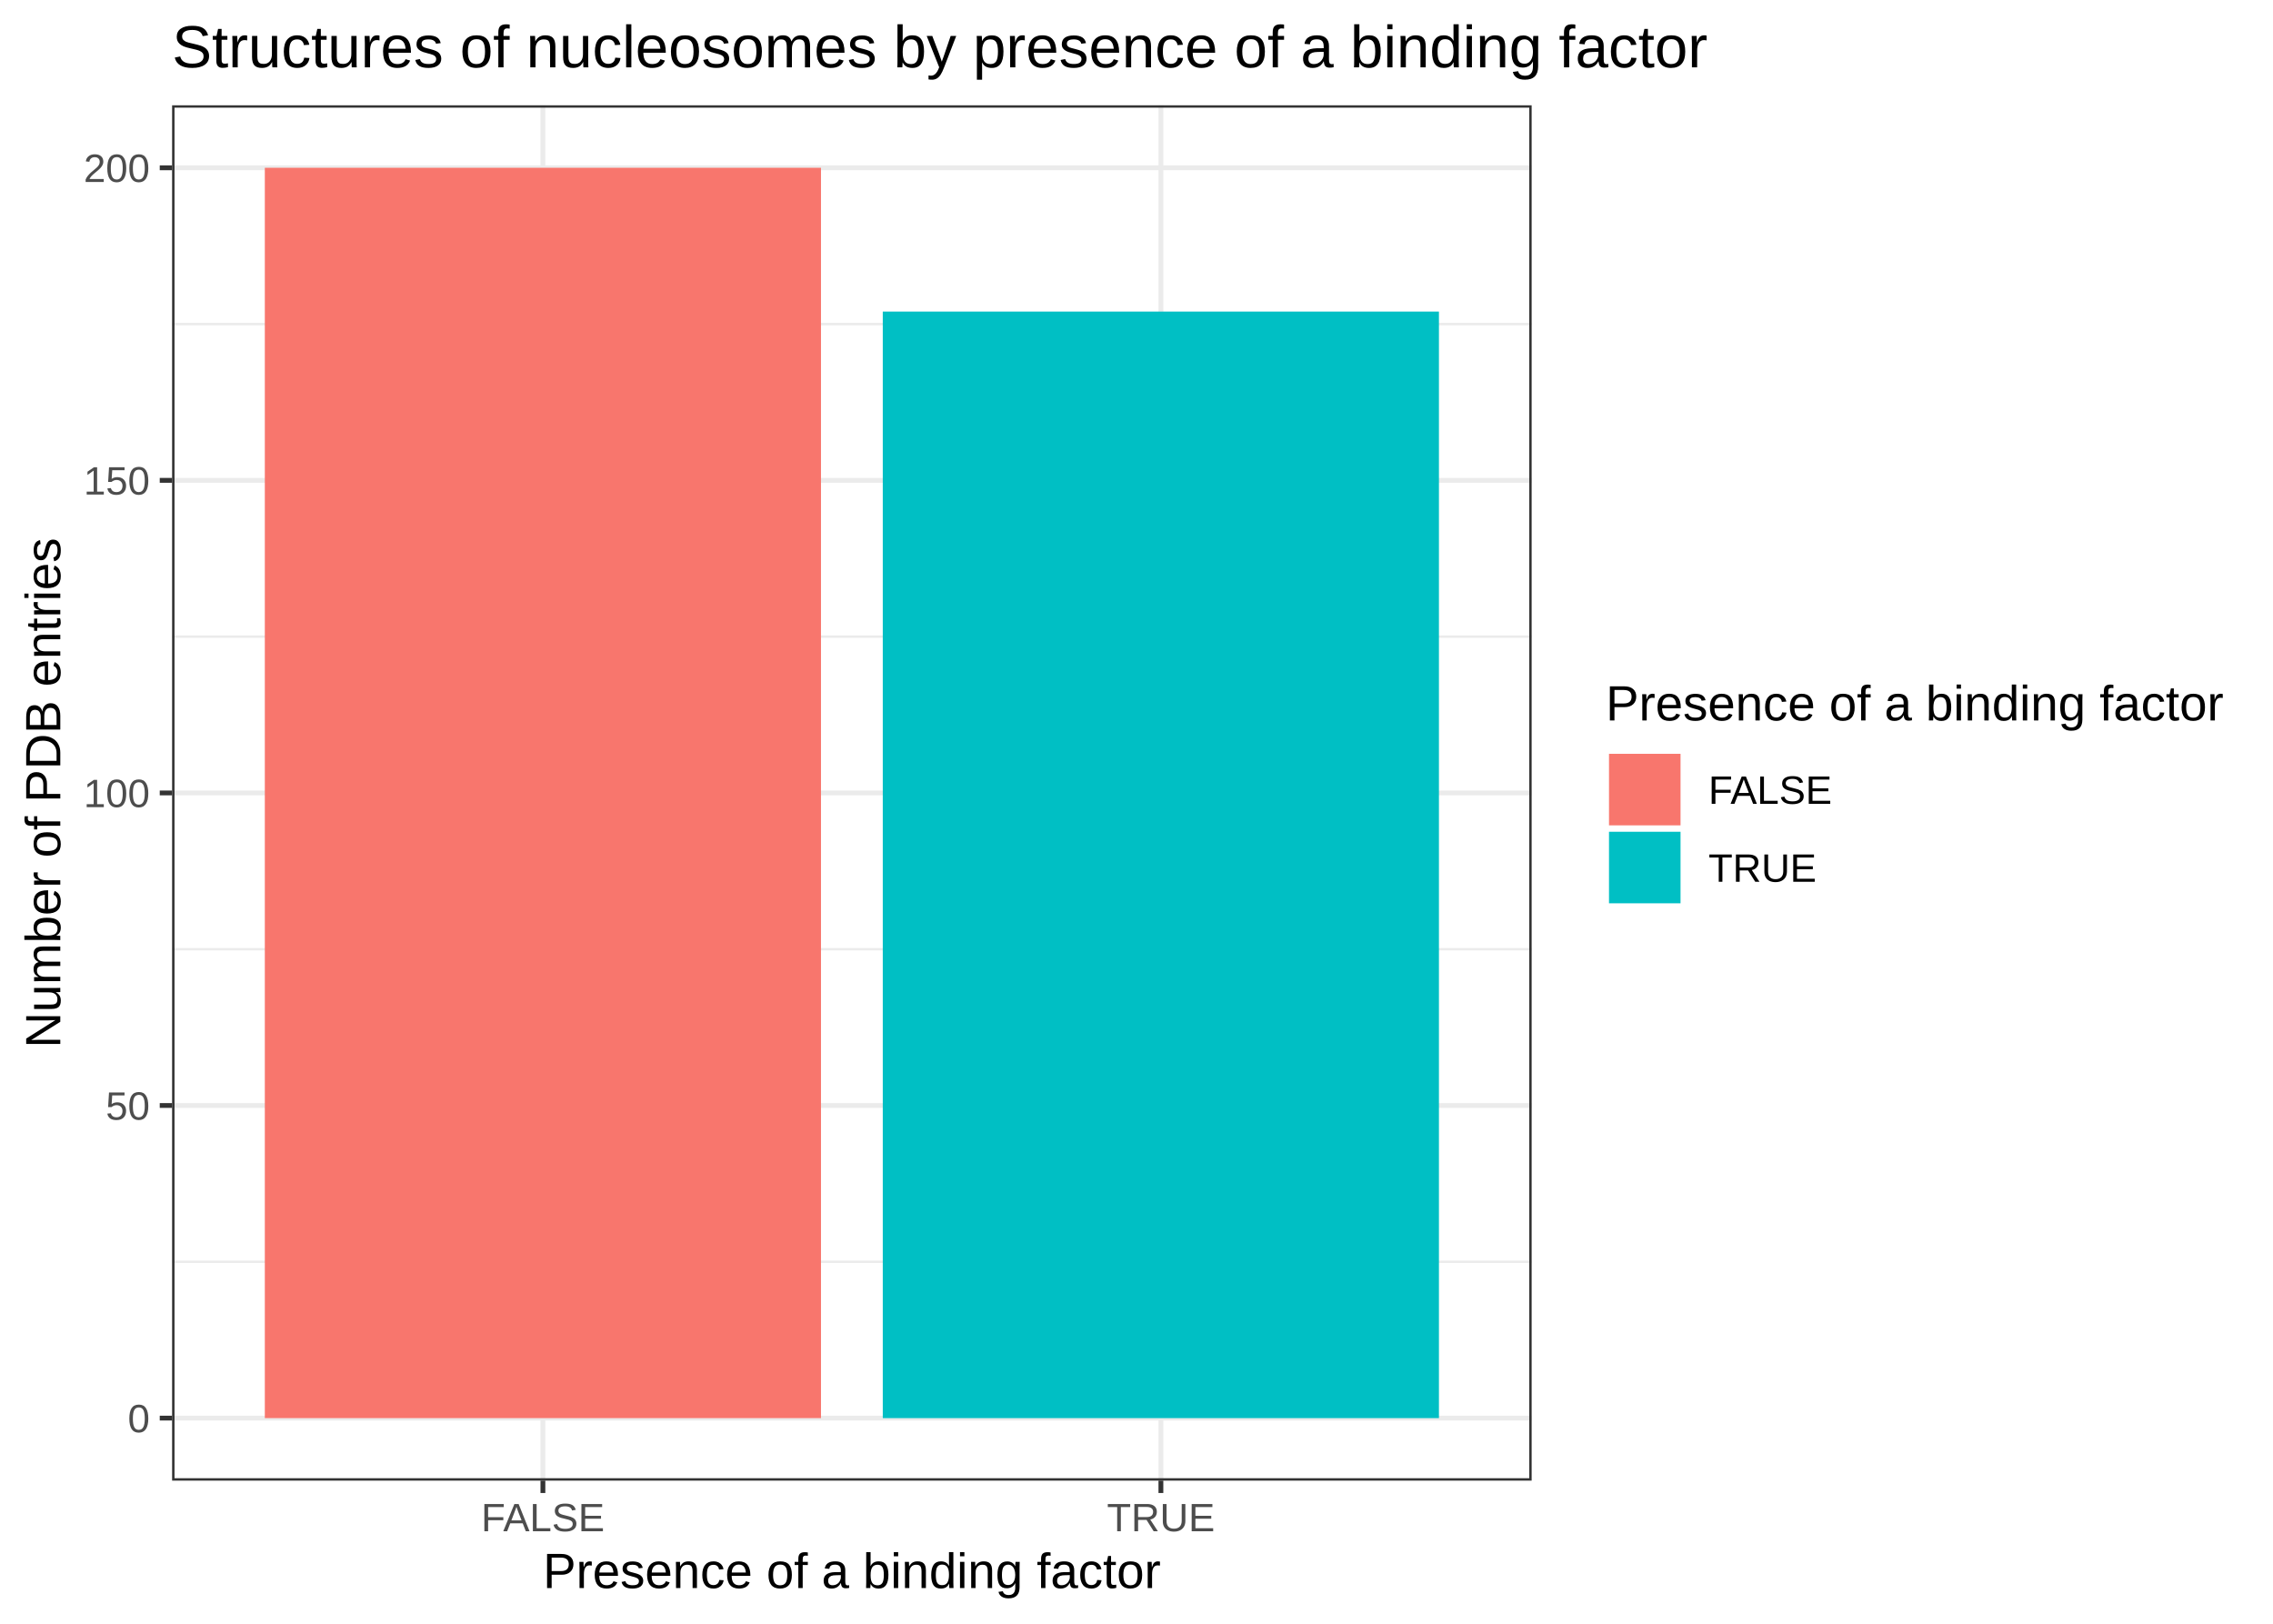
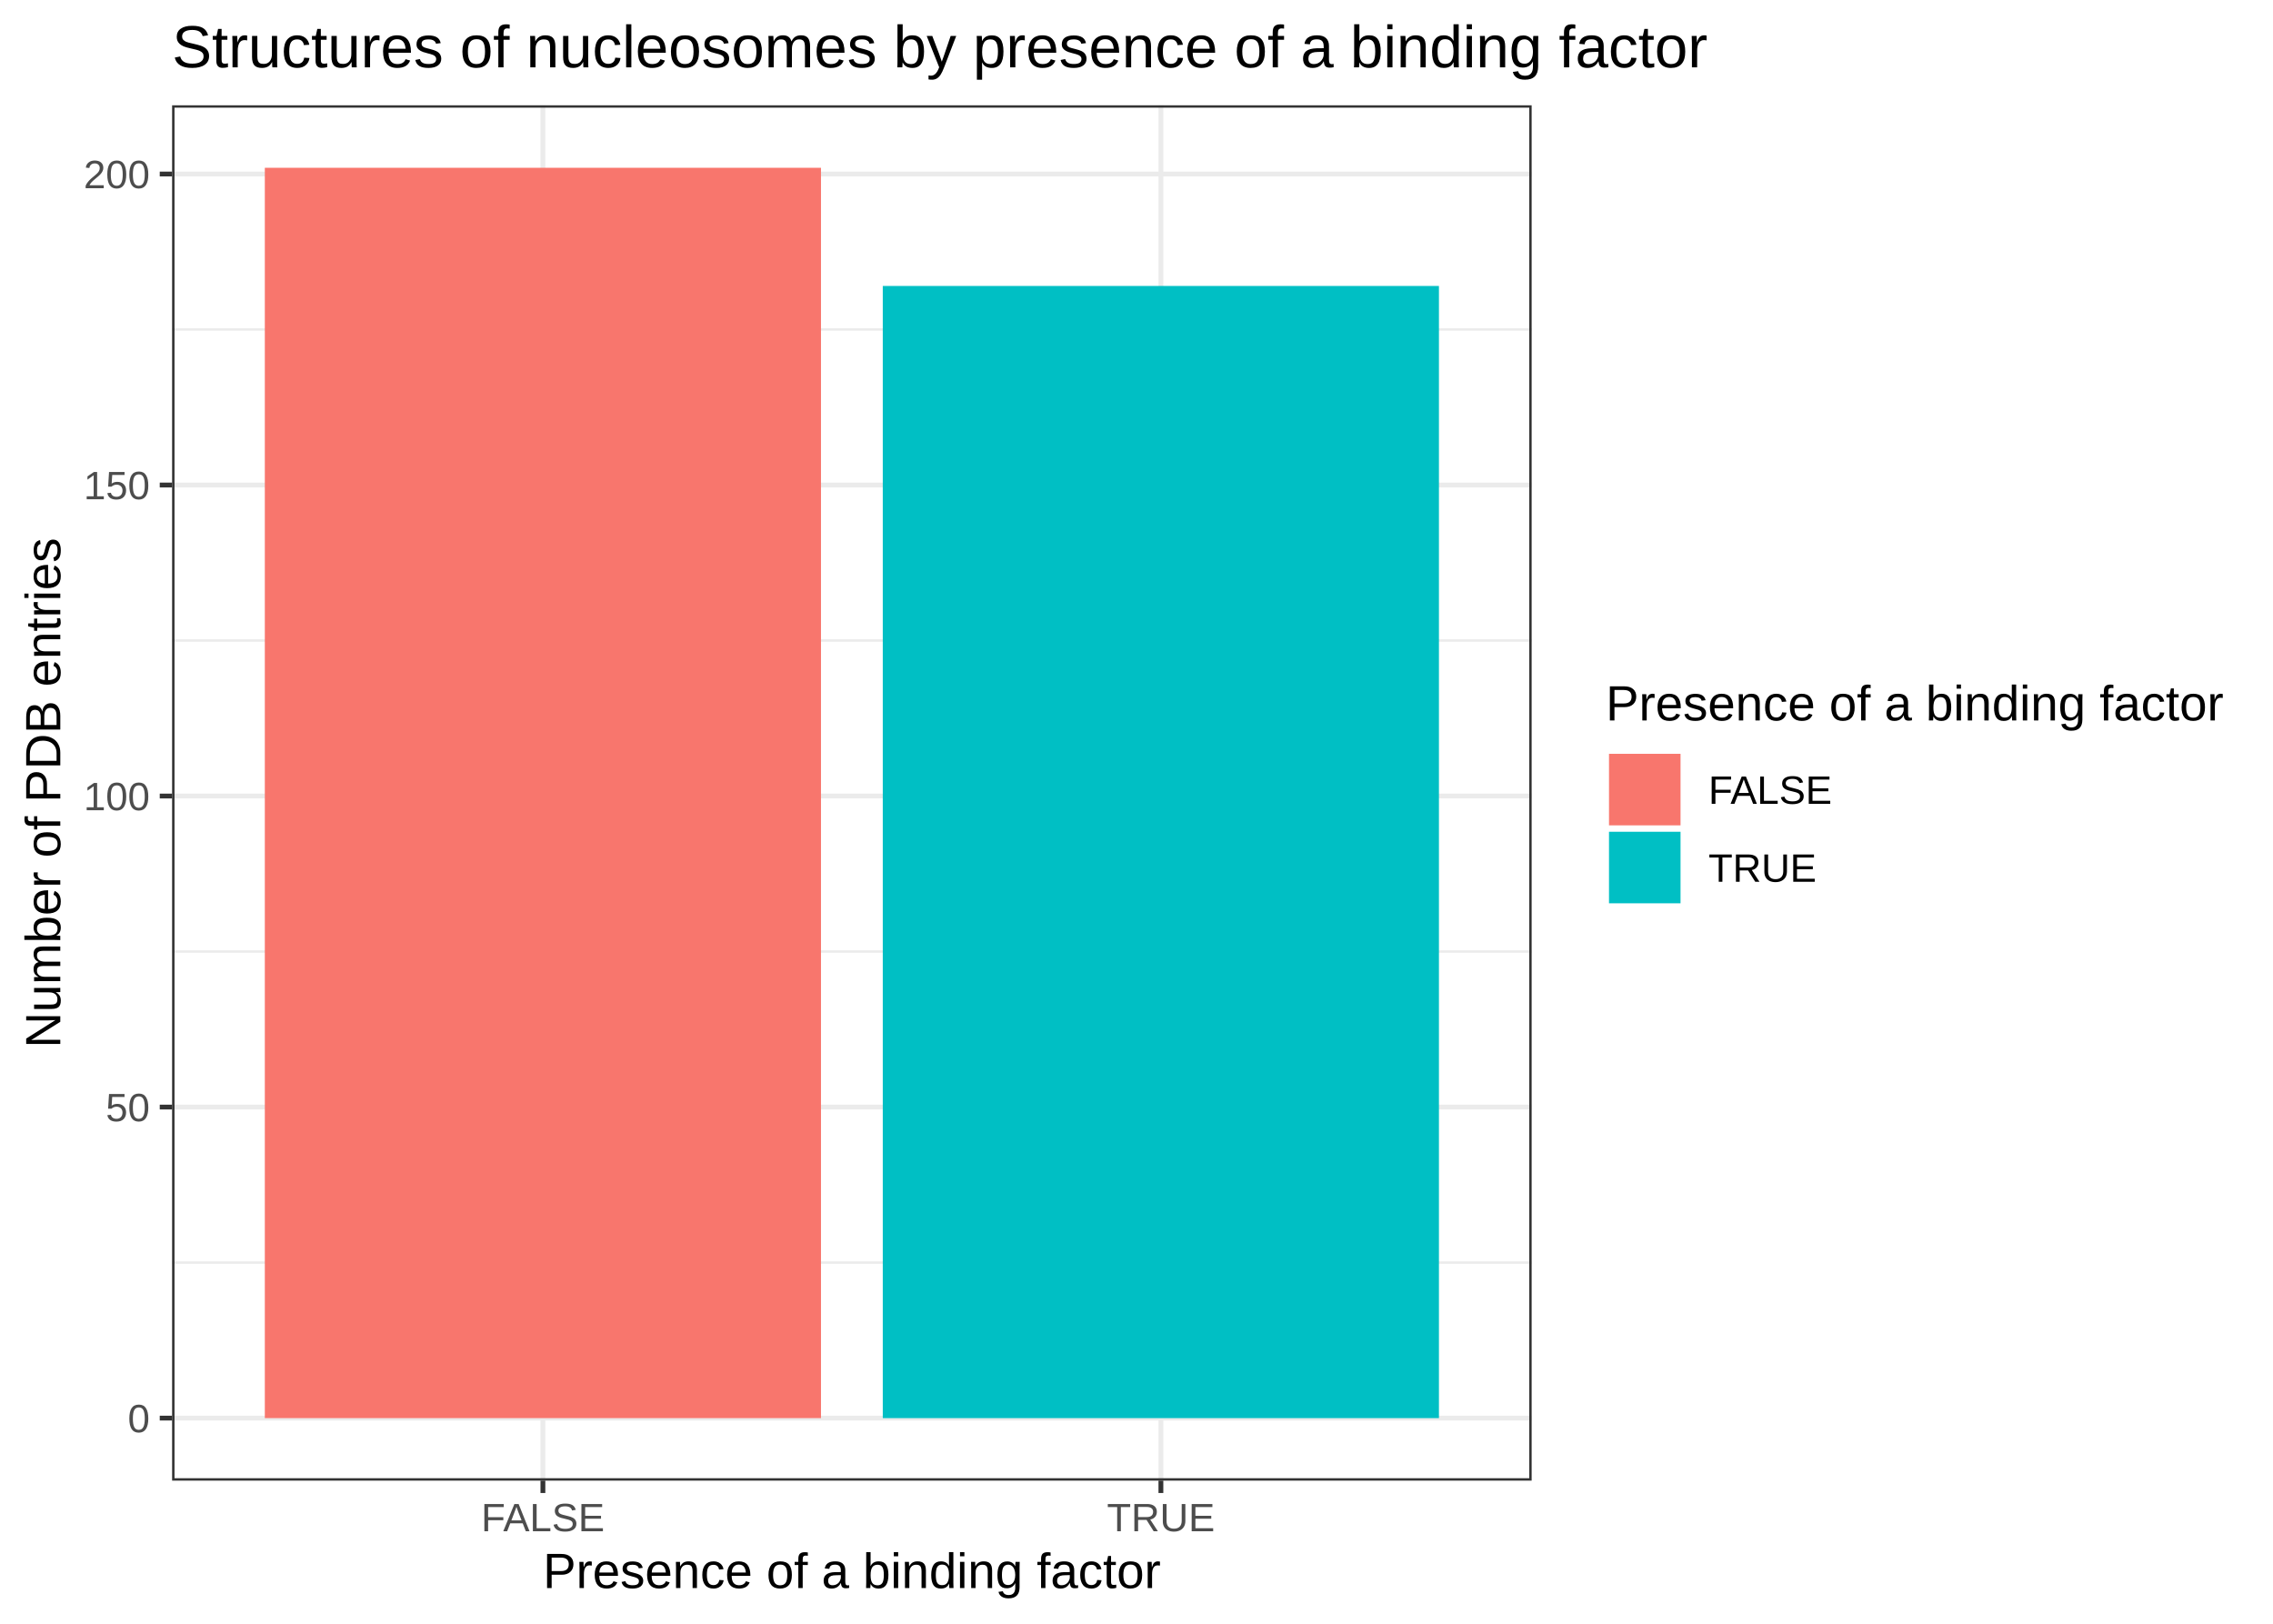
<svg xmlns="http://www.w3.org/2000/svg" class="svglite" width="504.00pt" height="360.00pt" viewBox="0 0 504.00 360.00">
  <defs>
    <style type="text/css">
    .svglite line, .svglite polyline, .svglite polygon, .svglite path, .svglite rect, .svglite circle {
      fill: none;
      stroke: #000000;
      stroke-linecap: round;
      stroke-linejoin: round;
      stroke-miterlimit: 10.00;
    }
  </style>
  </defs>
  <rect width="100%" height="100%" style="stroke: none; fill: #FFFFFF;" />
  <defs>
    <clipPath id="cpMC4wMHw1MDQuMDB8MC4wMHwzNjAuMDA=">
      <rect x="0.00" y="0.00" width="504.00" height="360.00" />
    </clipPath>
  </defs>
  <g clip-path="url(#cpMC4wMHw1MDQuMDB8MC4wMHwzNjAuMDA=)">
    <rect x="0.00" y="0.00" width="504.00" height="360.00" style="stroke-width: 1.07; stroke: #FFFFFF; fill: #FFFFFF;" />
  </g>
  <defs>
    <clipPath id="cpMzguMTZ8MzM5LjYyfDIzLjM0fDMyOC4yNw==">
      <rect x="38.16" y="23.34" width="301.46" height="304.93" />
    </clipPath>
  </defs>
  <g clip-path="url(#cpMzguMTZ8MzM5LjYyfDIzLjM0fDMyOC4yNw==)">
    <rect x="38.16" y="23.34" width="301.46" height="304.93" style="stroke-width: 1.07; stroke: none; fill: #FFFFFF;" />
-     <polyline points="38.16,279.75 339.62,279.75 " style="stroke-width: 0.53; stroke: #EBEBEB; stroke-linecap: butt;" />
-     <polyline points="38.16,210.45 339.62,210.45 " style="stroke-width: 0.53; stroke: #EBEBEB; stroke-linecap: butt;" />
-     <polyline points="38.16,141.15 339.62,141.15 " style="stroke-width: 0.53; stroke: #EBEBEB; stroke-linecap: butt;" />
-     <polyline points="38.16,71.85 339.62,71.85 " style="stroke-width: 0.53; stroke: #EBEBEB; stroke-linecap: butt;" />
+     <polyline points="38.16,279.93 339.62,279.93 " style="stroke-width: 0.53; stroke: #EBEBEB; stroke-linecap: butt;" />
+     <polyline points="38.16,210.97 339.62,210.97 " style="stroke-width: 0.53; stroke: #EBEBEB; stroke-linecap: butt;" />
+     <polyline points="38.16,142.01 339.62,142.01 " style="stroke-width: 0.53; stroke: #EBEBEB; stroke-linecap: butt;" />
+     <polyline points="38.16,73.05 339.62,73.05 " style="stroke-width: 0.53; stroke: #EBEBEB; stroke-linecap: butt;" />
    <polyline points="38.16,314.41 339.62,314.41 " style="stroke-width: 1.07; stroke: #EBEBEB; stroke-linecap: butt;" />
-     <polyline points="38.16,245.10 339.62,245.10 " style="stroke-width: 1.07; stroke: #EBEBEB; stroke-linecap: butt;" />
-     <polyline points="38.16,175.80 339.62,175.80 " style="stroke-width: 1.07; stroke: #EBEBEB; stroke-linecap: butt;" />
-     <polyline points="38.16,106.50 339.62,106.50 " style="stroke-width: 1.07; stroke: #EBEBEB; stroke-linecap: butt;" />
-     <polyline points="38.16,37.20 339.62,37.20 " style="stroke-width: 1.07; stroke: #EBEBEB; stroke-linecap: butt;" />
+     <polyline points="38.16,245.45 339.62,245.45 " style="stroke-width: 1.07; stroke: #EBEBEB; stroke-linecap: butt;" />
+     <polyline points="38.16,176.49 339.62,176.49 " style="stroke-width: 1.07; stroke: #EBEBEB; stroke-linecap: butt;" />
+     <polyline points="38.16,107.53 339.62,107.53 " style="stroke-width: 1.07; stroke: #EBEBEB; stroke-linecap: butt;" />
+     <polyline points="38.16,38.58 339.62,38.58 " style="stroke-width: 1.07; stroke: #EBEBEB; stroke-linecap: butt;" />
    <polyline points="120.38,328.27 120.38,23.34 " style="stroke-width: 1.07; stroke: #EBEBEB; stroke-linecap: butt;" />
    <polyline points="257.41,328.27 257.41,23.34 " style="stroke-width: 1.07; stroke: #EBEBEB; stroke-linecap: butt;" />
    <rect x="58.72" y="37.20" width="123.32" height="277.21" style="stroke-width: 1.07; stroke: none; stroke-linecap: square; stroke-linejoin: miter; fill: #F8766D;" />
-     <rect x="195.74" y="69.08" width="123.32" height="245.33" style="stroke-width: 1.07; stroke: none; stroke-linecap: square; stroke-linejoin: miter; fill: #00BFC4;" />
+     <rect x="195.74" y="63.40" width="123.32" height="251.01" style="stroke-width: 1.07; stroke: none; stroke-linecap: square; stroke-linejoin: miter; fill: #00BFC4;" />
    <rect x="38.16" y="23.34" width="301.46" height="304.93" style="stroke-width: 1.07; stroke: #333333;" />
  </g>
  <g clip-path="url(#cpMC4wMHw1MDQuMDB8MC4wMHwzNjAuMDA=)">
    <text x="33.23" y="317.56" text-anchor="end" style="font-size: 8.80px; fill: #4D4D4D; font-family: Arial;" textLength="4.90px" lengthAdjust="spacingAndGlyphs">0</text>
-     <text x="33.23" y="248.26" text-anchor="end" style="font-size: 8.80px; fill: #4D4D4D; font-family: Arial;" textLength="9.79px" lengthAdjust="spacingAndGlyphs">50</text>
-     <text x="33.23" y="178.95" text-anchor="end" style="font-size: 8.80px; fill: #4D4D4D; font-family: Arial;" textLength="14.69px" lengthAdjust="spacingAndGlyphs">100</text>
-     <text x="33.23" y="109.65" text-anchor="end" style="font-size: 8.80px; fill: #4D4D4D; font-family: Arial;" textLength="14.69px" lengthAdjust="spacingAndGlyphs">150</text>
-     <text x="33.23" y="40.35" text-anchor="end" style="font-size: 8.80px; fill: #4D4D4D; font-family: Arial;" textLength="14.69px" lengthAdjust="spacingAndGlyphs">200</text>
+     <text x="33.23" y="248.60" text-anchor="end" style="font-size: 8.80px; fill: #4D4D4D; font-family: Arial;" textLength="9.79px" lengthAdjust="spacingAndGlyphs">50</text>
+     <text x="33.23" y="179.64" text-anchor="end" style="font-size: 8.80px; fill: #4D4D4D; font-family: Arial;" textLength="14.69px" lengthAdjust="spacingAndGlyphs">100</text>
+     <text x="33.23" y="110.69" text-anchor="end" style="font-size: 8.80px; fill: #4D4D4D; font-family: Arial;" textLength="14.69px" lengthAdjust="spacingAndGlyphs">150</text>
+     <text x="33.23" y="41.73" text-anchor="end" style="font-size: 8.80px; fill: #4D4D4D; font-family: Arial;" textLength="14.69px" lengthAdjust="spacingAndGlyphs">200</text>
    <polyline points="35.42,314.41 38.16,314.41 " style="stroke-width: 1.07; stroke: #333333; stroke-linecap: butt;" />
-     <polyline points="35.42,245.10 38.16,245.10 " style="stroke-width: 1.07; stroke: #333333; stroke-linecap: butt;" />
-     <polyline points="35.42,175.80 38.16,175.80 " style="stroke-width: 1.07; stroke: #333333; stroke-linecap: butt;" />
-     <polyline points="35.42,106.50 38.16,106.50 " style="stroke-width: 1.07; stroke: #333333; stroke-linecap: butt;" />
-     <polyline points="35.42,37.20 38.16,37.20 " style="stroke-width: 1.07; stroke: #333333; stroke-linecap: butt;" />
+     <polyline points="35.42,245.45 38.16,245.45 " style="stroke-width: 1.07; stroke: #333333; stroke-linecap: butt;" />
+     <polyline points="35.42,176.49 38.16,176.49 " style="stroke-width: 1.07; stroke: #333333; stroke-linecap: butt;" />
+     <polyline points="35.42,107.53 38.16,107.53 " style="stroke-width: 1.07; stroke: #333333; stroke-linecap: butt;" />
+     <polyline points="35.42,38.58 38.16,38.58 " style="stroke-width: 1.07; stroke: #333333; stroke-linecap: butt;" />
    <polyline points="120.38,331.01 120.38,328.27 " style="stroke-width: 1.07; stroke: #333333; stroke-linecap: butt;" />
    <polyline points="257.41,331.01 257.41,328.27 " style="stroke-width: 1.07; stroke: #333333; stroke-linecap: butt;" />
    <text x="120.38" y="339.50" text-anchor="middle" style="font-size: 8.80px; fill: #4D4D4D; font-family: Arial;" textLength="27.87px" lengthAdjust="spacingAndGlyphs">FALSE</text>
    <text x="257.41" y="339.50" text-anchor="middle" style="font-size: 8.80px; fill: #4D4D4D; font-family: Arial;" textLength="23.94px" lengthAdjust="spacingAndGlyphs">TRUE</text>
    <text x="188.89" y="352.09" text-anchor="middle" style="font-size: 11.00px; font-family: Arial;" textLength="136.98px" lengthAdjust="spacingAndGlyphs">Presence of a binding factor</text>
    <text transform="translate(13.37,175.80) rotate(-90)" text-anchor="middle" style="font-size: 11.00px; font-family: Arial;" textLength="113.10px" lengthAdjust="spacingAndGlyphs">Number of PDB entries</text>
    <rect x="350.58" y="145.14" width="147.94" height="61.32" style="stroke-width: 1.07; stroke: none; fill: #FFFFFF;" />
    <text x="356.06" y="159.73" style="font-size: 11.00px; font-family: Arial;" textLength="136.98px" lengthAdjust="spacingAndGlyphs">Presence of a binding factor</text>
    <rect x="356.06" y="166.42" width="17.28" height="17.28" style="stroke-width: 1.07; stroke: none; fill: #FFFFFF;" />
    <rect x="356.77" y="167.13" width="15.86" height="15.86" style="stroke-width: 1.07; stroke: none; stroke-linecap: square; stroke-linejoin: miter; fill: #F8766D;" />
    <rect x="356.06" y="183.70" width="17.28" height="17.28" style="stroke-width: 1.07; stroke: none; fill: #FFFFFF;" />
    <rect x="356.77" y="184.41" width="15.86" height="15.86" style="stroke-width: 1.07; stroke: none; stroke-linecap: square; stroke-linejoin: miter; fill: #00BFC4;" />
    <text x="378.82" y="178.22" style="font-size: 8.80px; font-family: Arial;" textLength="27.87px" lengthAdjust="spacingAndGlyphs">FALSE</text>
    <text x="378.82" y="195.50" style="font-size: 8.80px; font-family: Arial;" textLength="23.94px" lengthAdjust="spacingAndGlyphs">TRUE</text>
    <text x="38.16" y="14.94" style="font-size: 13.20px; font-family: Arial;" textLength="340.23px" lengthAdjust="spacingAndGlyphs">Structures of nucleosomes by presence of a binding factor</text>
  </g>
</svg>
